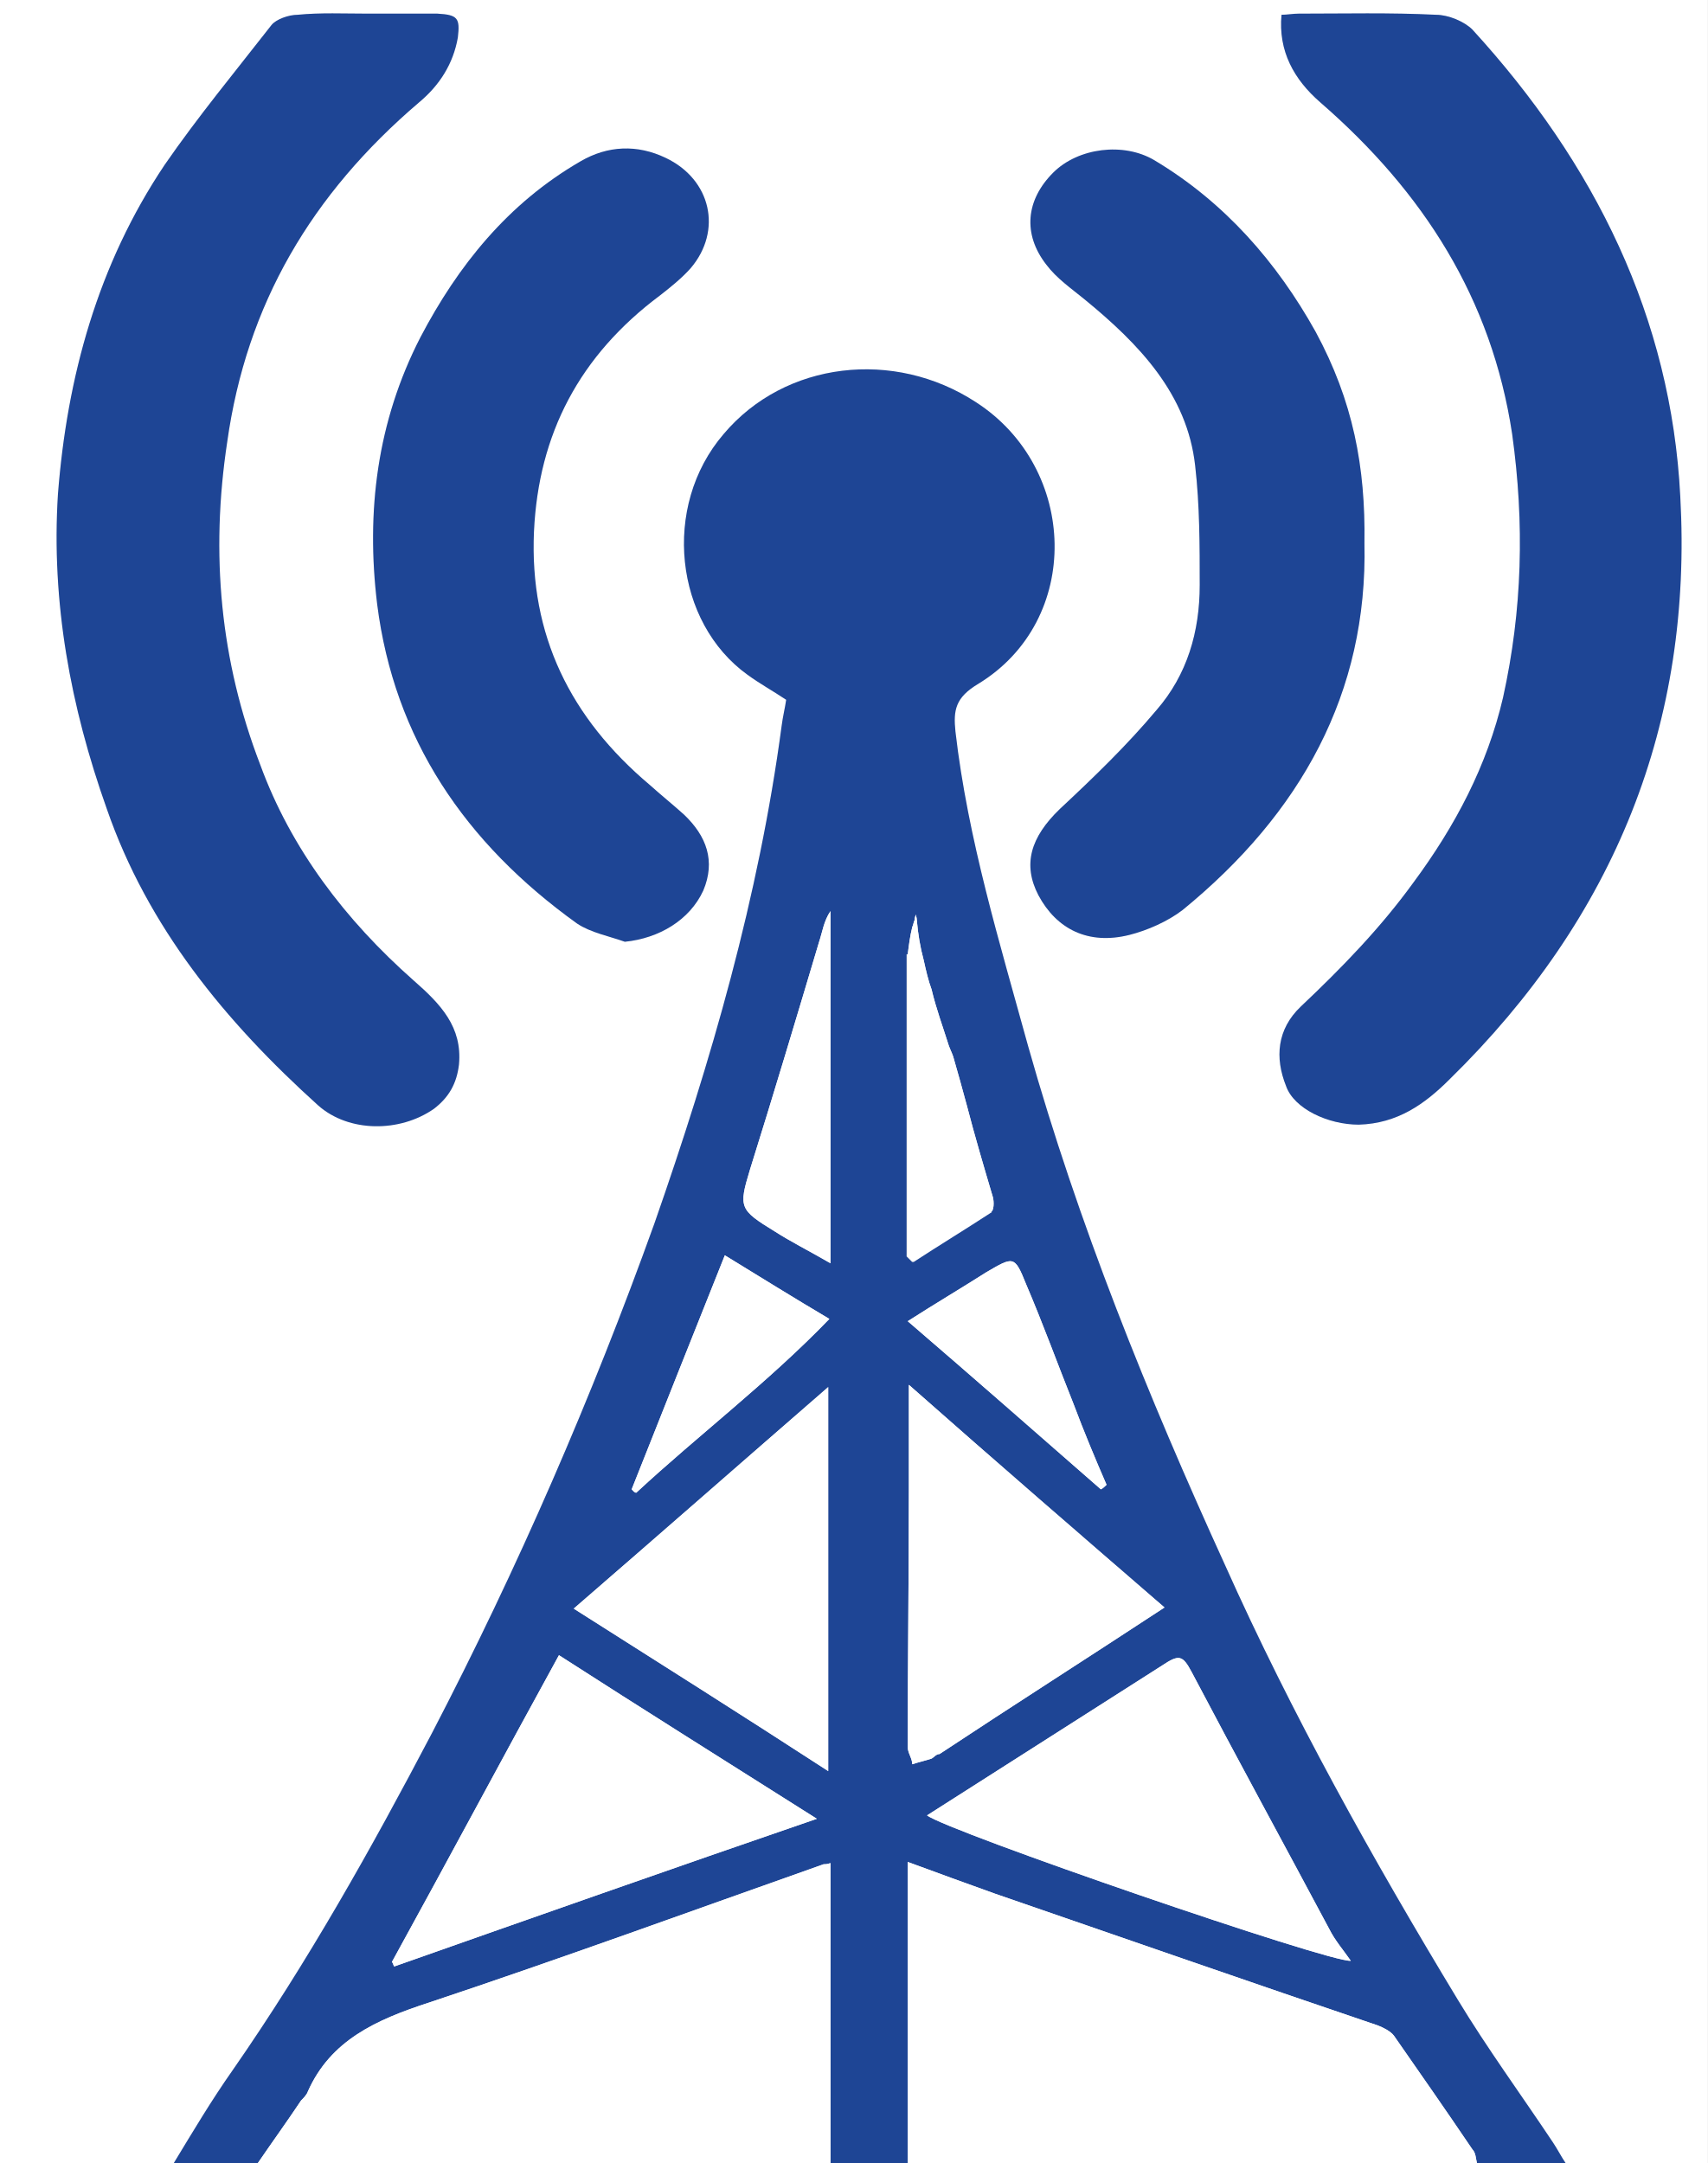
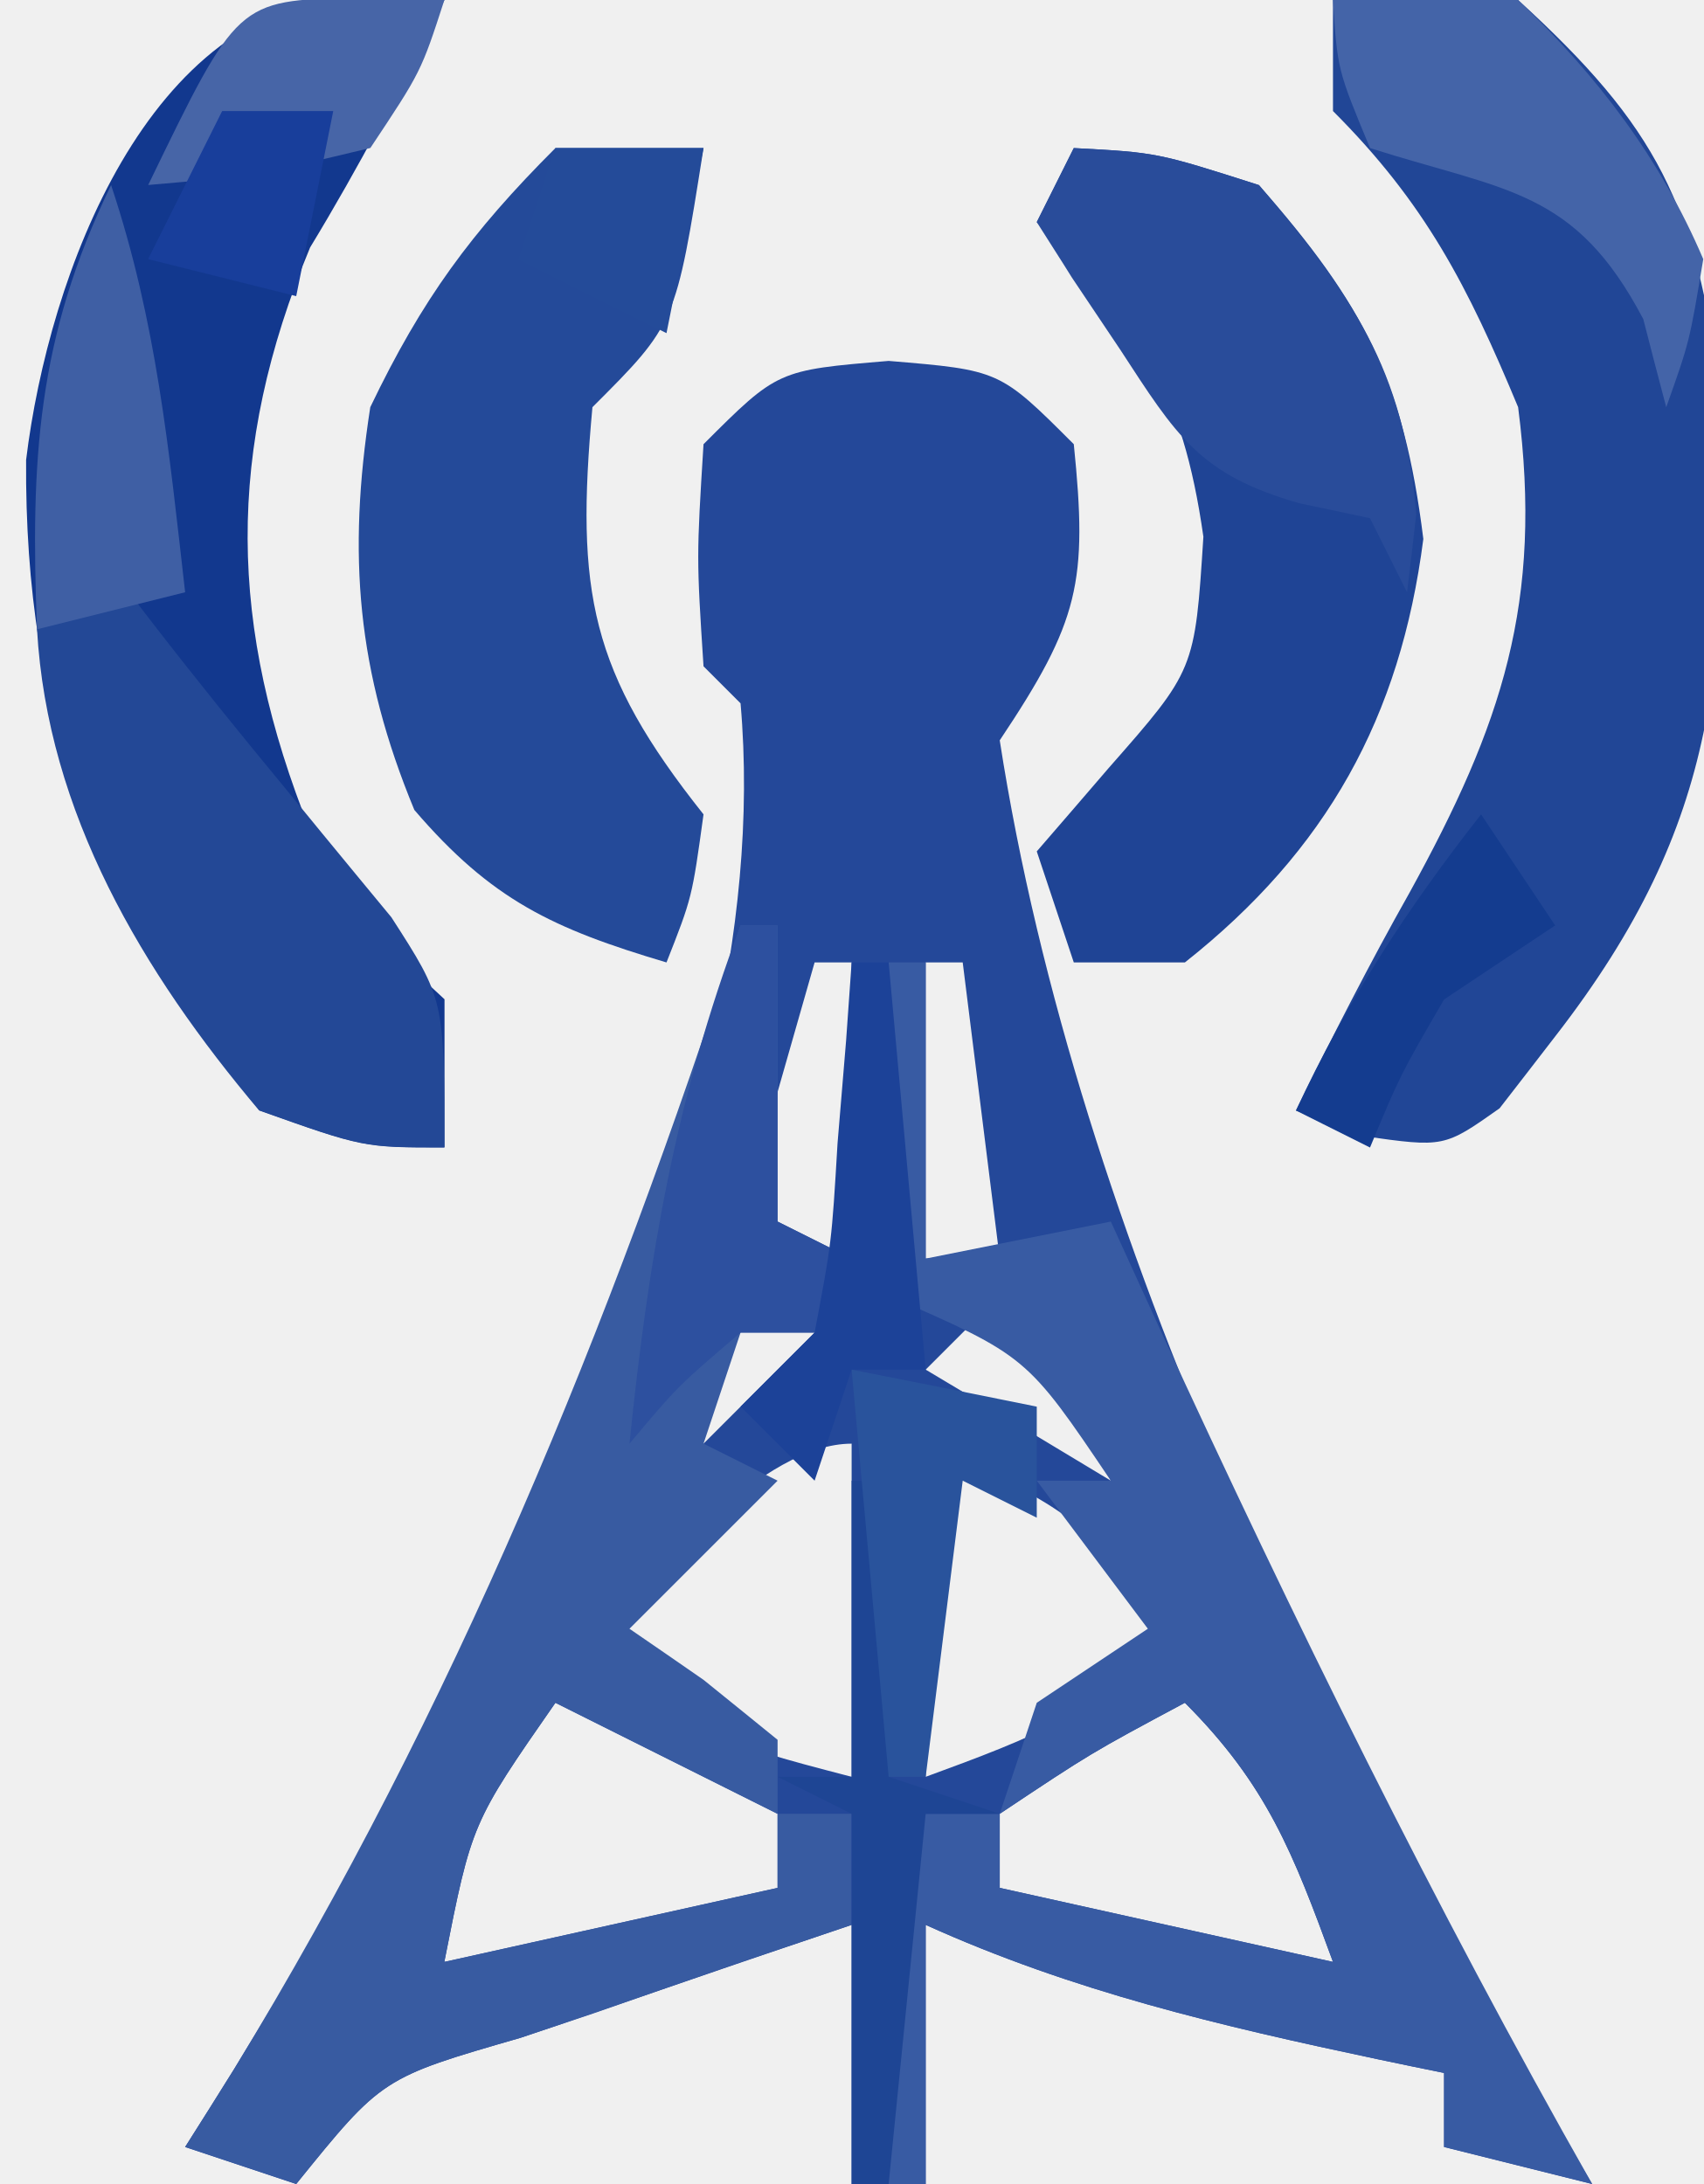
- <svg xmlns="http://www.w3.org/2000/svg" id="Layer_2" data-name="Layer 2" viewBox="0 0 15.03 19.04">
-   <defs>
-     <style>
-       .cls-1 {
-         fill: #fff;
-       }
- 
-       .cls-2 {
-         fill: #1e4595;
-       }
- 
-       .cls-3 {
-         fill: #073afe;
-       }
-     </style>
-   </defs>
-   <g id="Layer_1-2" data-name="Layer 1">
-     <g>
-       <path class="cls-1" d="m0,0v19.04h1.53c.17-.28.33-.55.52-.82.66-.95,1.22-1.95,1.75-2.96.76-1.46,1.41-2.96,1.96-4.49.5-1.43.92-2.88,1.12-4.38.01-.08.03-.16.04-.23-.12-.08-.23-.14-.34-.22-.64-.46-.76-1.48-.21-2.12.54-.64,1.5-.75,2.22-.28.9.58.94,1.92.02,2.48-.2.12-.22.23-.2.42.11.95.39,1.86.64,2.77.44,1.56,1.05,3.07,1.73,4.56.59,1.32,1.3,2.59,2.05,3.83.26.43.56.84.84,1.26.04.06.07.12.11.18h1.25V0H0Zm3.82,9.76c-.3.21-.75.21-1.02-.03-.82-.74-1.5-1.57-1.86-2.61-.32-.9-.49-1.82-.43-2.77.08-1.03.35-2.02.94-2.9.29-.42.62-.82.94-1.23.04-.05.15-.09.23-.09.2-.02.41-.01.62-.01h.61c.18.01.2.04.18.21-.04.23-.16.42-.34.57-.95.81-1.52,1.78-1.69,2.99-.15.99-.06,1.93.29,2.84.27.74.75,1.37,1.35,1.9.24.21.43.41.4.74-.02.17-.09.29-.22.39Zm2.26-7.4c-.08.09-.18.17-.27.24-.71.53-1.07,1.22-1.11,2.08-.04.91.32,1.64,1.02,2.23.1.09.2.17.3.26.2.19.28.41.17.67-.12.26-.39.42-.69.45-.14-.05-.3-.08-.42-.16-.99-.71-1.61-1.63-1.76-2.81-.1-.82,0-1.61.38-2.35.33-.63.77-1.18,1.41-1.55.24-.14.5-.15.75-.03.4.19.5.64.22.97Zm4.33,5.65c-.13.1-.31.18-.47.22-.36.09-.64-.05-.8-.35-.14-.27-.07-.51.19-.76.3-.28.59-.56.85-.87.27-.31.38-.69.38-1.1,0-.35,0-.7-.04-1.05-.07-.63-.49-1.07-.98-1.47-.11-.09-.24-.18-.33-.3-.21-.27-.18-.57.06-.81.22-.22.62-.27.89-.11.62.37,1.08.9,1.42,1.51.33.61.44,1.19.43,1.86.03,1.32-.56,2.38-1.6,3.23Zm2.35,1.49c-.22.22-.46.39-.8.4-.27,0-.57-.14-.64-.34-.1-.25-.08-.5.13-.7.36-.34.7-.69.99-1.09.37-.5.65-1.03.79-1.63.17-.77.19-1.53.08-2.32-.18-1.19-.78-2.13-1.69-2.92-.23-.2-.37-.45-.34-.77.05,0,.1-.01.15-.01.4,0,.81-.01,1.21.01.11,0,.25.06.32.13,1.08,1.18,1.75,2.54,1.83,4.11.11,1.99-.57,3.7-2.03,5.13Z" />
-       <path class="cls-3" d="m8.06,8.05h0v-.02s0,.01,0,.02Zm0,0h0v-.02s0,.01,0,.02Z" />
-       <path class="cls-2" d="m13.67,18.86c-.28-.42-.58-.83-.84-1.26-.75-1.24-1.46-2.51-2.05-3.83-.68-1.49-1.29-3-1.73-4.56-.25-.91-.53-1.82-.64-2.77-.02-.19,0-.3.2-.42.92-.56.88-1.9-.02-2.48-.72-.47-1.68-.36-2.22.28-.55.64-.43,1.66.21,2.12.11.08.22.14.34.22-.01.07-.03.15-.04.23-.2,1.5-.62,2.95-1.12,4.38-.55,1.53-1.2,3.03-1.96,4.49-.53,1.01-1.09,2.01-1.75,2.96-.19.27-.35.54-.52.82h.74c.13-.19.26-.37.38-.55.02-.02.05-.05.06-.08.2-.45.6-.63,1.06-.78,1.17-.39,2.32-.81,3.48-1.22.02,0,.03,0,.06-.01v2.64h.68v-2.65c.27.1.52.19.77.28,1.13.39,2.25.78,3.37,1.16.05.02.11.05.14.09.23.33.46.66.69,1,.03.03.03.08.04.12h.78c-.04-.06-.07-.12-.11-.18Zm-10.2-1.55s-.01-.03-.02-.04c.49-.89.97-1.79,1.47-2.7.73.47,1.48.94,2.27,1.44-1.28.44-2.5.87-3.72,1.3Zm3.82-1.72c-.77-.5-1.5-.96-2.24-1.43.74-.64,1.48-1.29,2.24-1.95v3.38Zm-1.69-2.45s-.03-.02-.04-.03c.27-.68.54-1.36.82-2.06.31.19.6.37.92.56-.54.56-1.15,1.02-1.7,1.53Zm1.71-2.02c-.19-.11-.35-.19-.49-.28-.31-.19-.32-.21-.22-.54.21-.67.41-1.34.61-2.01.03-.09.04-.18.1-.27v3.1Zm.68-2.72c.01-.08.02-.16.04-.24.01-.02.01-.04.02-.06,0-.02.01-.04.01-.05s0-.01,0-.02v.02s.01.03.01.05c.01.12.03.24.06.35.02.09.04.18.07.26.04.17.1.33.15.49.01.03.03.07.04.1.04.14.08.28.12.43.07.27.15.54.23.81.01.04.01.12-.02.13-.23.15-.46.29-.69.44-.02-.02-.03-.03-.05-.05v-2.66Zm.69,2.8c.24-.14.25-.15.35.1.15.35.28.71.42,1.06.09.24.19.48.29.71-.02.02-.03.03-.05.04-.56-.49-1.13-.99-1.7-1.48.25-.16.47-.29.69-.43Zm-.69,4.18c0-.76.01-1.51.01-2.27v-.92c.77.68,1.51,1.32,2.25,1.96-.67.44-1.33.86-1.98,1.29-.03,0-.05.03-.07.04-.06.02-.11.03-.17.05,0-.05-.04-.1-.04-.15Zm.17.6l2.07-1.32c.15-.1.18-.09.26.06.4.76.81,1.51,1.21,2.26.05.1.12.18.19.28-.18.02-3.55-1.14-3.73-1.28Z" />
-       <path class="cls-1" d="m13,19.04h-5.01v-2.65c.27.1.52.19.77.28,1.13.39,2.25.78,3.37,1.16.05.02.11.05.14.09.23.33.46.66.69,1,.03.03.03.08.04.12Z" />
-       <path class="cls-1" d="m7.31,16.4v2.64H2.27c.13-.19.26-.37.38-.55.02-.02.05-.05.06-.08.2-.45.6-.63,1.06-.78,1.17-.39,2.32-.81,3.48-1.22.02,0,.03,0,.06-.01Z" />
-       <path class="cls-2" d="m4.04,9.37c-.02.17-.09.29-.22.39-.3.21-.75.21-1.02-.03-.82-.74-1.5-1.57-1.86-2.61-.32-.9-.49-1.82-.43-2.77.08-1.03.35-2.02.94-2.9.29-.42.62-.82.94-1.23.04-.05.15-.09.23-.09.2-.02.41-.01.62-.01h.61c.18.01.2.04.18.21-.04.23-.16.42-.34.57-.95.81-1.52,1.78-1.69,2.99-.15.99-.06,1.93.29,2.84.27.74.75,1.37,1.35,1.9.24.21.43.41.4.74Z" />
-       <path class="cls-2" d="m12.76,9.5c-.22.22-.46.39-.8.4-.27,0-.57-.14-.64-.34-.1-.25-.08-.5.13-.7.36-.34.7-.69.99-1.09.37-.5.65-1.03.79-1.63.17-.77.19-1.53.08-2.32-.18-1.19-.78-2.13-1.69-2.92-.23-.2-.37-.45-.34-.77.05,0,.1-.01.15-.01.4,0,.81-.01,1.21.01.11,0,.25.06.32.13,1.08,1.18,1.75,2.54,1.83,4.11.11,1.99-.57,3.7-2.03,5.13Z" />
-       <path class="cls-2" d="m6.19,7.84c-.12.26-.39.42-.69.45-.14-.05-.3-.08-.42-.16-.99-.71-1.61-1.63-1.76-2.81-.1-.82,0-1.61.38-2.35.33-.63.77-1.18,1.41-1.55.24-.14.5-.15.75-.03.4.19.5.64.22.97-.08.09-.18.17-.27.24-.71.53-1.07,1.22-1.11,2.08-.04.91.32,1.64,1.02,2.23.1.09.2.17.3.26.2.19.28.41.17.67Z" />
-       <path class="cls-2" d="m12.01,4.78c.03,1.32-.56,2.38-1.6,3.23-.13.1-.31.18-.47.22-.36.09-.64-.05-.8-.35-.14-.27-.07-.51.19-.76.3-.28.59-.56.85-.87.27-.31.38-.69.38-1.1,0-.35,0-.7-.04-1.05-.07-.63-.49-1.07-.98-1.47-.11-.09-.24-.18-.33-.3-.21-.27-.18-.57.06-.81.22-.22.62-.27.89-.11.62.37,1.08.9,1.42,1.51.33.61.44,1.19.43,1.86Z" />
-       <path class="cls-1" d="m11.89,17.26c-.18.02-3.55-1.14-3.73-1.28l2.07-1.32c.15-.1.18-.09.26.06.4.76.81,1.51,1.21,2.26.05.1.12.18.19.28Z" />
-       <path class="cls-1" d="m7.19,16.01c-1.28.44-2.5.87-3.72,1.3-.01-.01-.01-.03-.02-.04.49-.89.97-1.79,1.47-2.7.73.47,1.48.94,2.27,1.44Z" />
-       <path class="cls-1" d="m10.25,14.15c-.67.44-1.33.86-1.98,1.29-.03,0-.05.03-.07.04-.06.02-.11.03-.17.05,0-.05-.04-.1-.04-.15,0-.76.01-1.51.01-2.27v-.92c.77.68,1.51,1.32,2.25,1.96Z" />
-       <path class="cls-1" d="m7.29,12.21v3.38c-.77-.5-1.5-.96-2.24-1.43.74-.64,1.48-1.29,2.24-1.95Z" />
-       <path class="cls-1" d="m7.31,8.02v3.1c-.19-.11-.35-.19-.49-.28-.31-.19-.32-.21-.22-.54.21-.67.41-1.34.61-2.01.03-.09.04-.18.1-.27Z" />
-       <path class="cls-1" d="m8.73,10.67c-.23.15-.46.29-.69.44-.02-.02-.03-.03-.05-.05v-2.66c.01-.08.02-.16.04-.24.01-.02.01-.04.02-.06,0-.02.01-.04.01-.05h0s.01.03.01.05c.01.12.03.24.06.35.02.09.04.18.07.26.04.17.1.33.15.49.01.03.03.07.04.1.04.14.08.28.12.43.07.27.15.54.23.81.01.04.01.12-.02.13Z" />
-       <path class="cls-3" d="m8.07,8.03v.02h0s0-.01,0-.02Z" />
-       <path class="cls-1" d="m7.3,11.61c-.54.56-1.15,1.02-1.7,1.53-.02,0-.03-.02-.04-.03.27-.68.54-1.36.82-2.06.31.19.6.37.92.56Z" />
-       <path class="cls-1" d="m9.74,13.07s-.03.03-.05.04c-.56-.49-1.13-.99-1.7-1.48.25-.16.47-.29.69-.43.24-.14.25-.15.35.1.15.35.28.71.42,1.06.09.24.19.48.29.71Z" />
-     </g>
-   </g>
+ <svg xmlns="http://www.w3.org/2000/svg" version="1.1" width="46" height="59">
+   <path d="M0 0 C3 0.25 3 0.25 5 2.25 C5.38 5.98 5.15 7.03 3 10.25 C5.09 23.73 12.01 37.66 19 49.25 C17.68 48.92 16.36 48.59 15 48.25 C15 47.59 15 46.93 15 46.25 C14.41 46.13 13.82 46.01 13.21 45.88 C8.96 44.98 4.98 44.05 1 42.25 C1 44.56 1 46.87 1 49.25 C0.34 49.25 -0.32 49.25 -1 49.25 C-1 46.94 -1 44.63 -1 42.25 C-3.32 43.03 -5.63 43.83 -7.94 44.62 C-8.6 44.85 -9.26 45.07 -9.94 45.3 C-13.68 46.38 -13.68 46.38 -16 49.25 C-16.99 48.92 -17.98 48.59 -19 48.25 C-18.56 47.56 -18.13 46.87 -17.68 46.15 C-11.44 35.91 -2.92 21.53 -4 9.25 C-4.33 8.92 -4.66 8.59 -5 8.25 C-5.19 5.31 -5.19 5.31 -5 2.25 C-3 0.25 -3 0.25 0 0 Z M-2 16.25 C-2.66 18.56 -3.32 20.87 -4 23.25 C-3.01 23.58 -2.02 23.91 -1 24.25 C-1 21.61 -1 18.97 -1 16.25 C-1.33 16.25 -1.66 16.25 -2 16.25 Z M1 16.25 C1 18.89 1 21.53 1 24.25 C1.66 24.25 2.32 24.25 3 24.25 C2.67 21.61 2.34 18.97 2 16.25 C1.67 16.25 1.34 16.25 1 16.25 Z M-4 25.25 C-4.66 26.9 -5.32 28.55 -6 30.25 C-4.68 28.93 -3.36 27.61 -2 26.25 C-2.66 25.92 -3.32 25.59 -4 25.25 Z M3 25.25 C2.34 25.91 1.68 26.57 1 27.25 C3.48 28.73 3.48 28.73 6 30.25 C5.34 28.6 4.68 26.95 4 25.25 C3.67 25.25 3.34 25.25 3 25.25 Z M1 29.25 C1 32.22 1 35.19 1 38.25 C3.92 37.18 5.78 36.47 8 34.25 C4.83 31 4.83 31 1 29.25 Z M-8 34.25 C-4.91 37.23 -4.91 37.23 -1 38.25 C-1 35.28 -1 32.31 -1 29.25 C-3.41 29.25 -6.25 32.76 -8 34.25 Z M-9 36.25 C-11.26 39.5 -11.26 39.5 -12 43.25 C-9.03 42.59 -6.06 41.93 -3 41.25 C-3 40.59 -3 39.93 -3 39.25 C-4.98 38.26 -6.96 37.27 -9 36.25 Z M8 36.25 C5.46 37.61 5.46 37.61 3 39.25 C3 39.91 3 40.57 3 41.25 C7.45 42.24 7.45 42.24 12 43.25 C10.93 40.33 10.22 38.47 8 36.25 Z " fill="#244899" transform="translate(24,9.75)" />
+   <path d="M0 0 C0.78 0.04 1.57 0.08 2.38 0.12 C1.23 2.41 0.08 4.62 -1.25 6.81 C-3.54 12.32 -3.46 17.04 -1.25 22.56 C0.27 25.17 0.27 25.17 2.38 27.12 C2.38 28.45 2.38 29.77 2.38 31.12 C0.19 31.12 0.19 31.12 -2.62 30.12 C-7.01 24.71 -8.97 19.48 -8.92 12.55 C-8.31 7.54 -5.63 0.27 0 0 Z " fill="#12388E" transform="translate(9.625,-0.125)" />
+   <path d="M0 0 C2.19 -0.44 2.19 -0.44 5 0 C8.76 3.43 9.81 5.53 10.45 10.59 C10.65 17.82 10.54 22.15 6 28 C5.51 28.64 5.01 29.28 4.5 29.94 C3 31 3 31 0.81 30.69 C0.21 30.46 -0.38 30.23 -1 30 C-0.02 28.01 0.98 26.04 2.07 24.11 C4.56 19.58 5.68 16.28 5 11 C3.64 7.73 2.5 5.5 0 3 C0 2.01 0 1.02 0 0 Z " fill="#214696" transform="translate(36,0)" />
+   <path d="M0 0 C0.33 0 0.66 0 1 0 C1 2.64 1 5.28 1 8 C1.66 8.33 2.32 8.66 3 9 C3 9.66 3 10.32 3 11 C2.01 11 1.02 11 0 11 C-0.33 11.99 -0.66 12.98 -1 14 C-0.34 14.33 0.32 14.66 1 15 C-0.32 16.32 -1.64 17.64 -3 19 C-2.34 19.45 -1.68 19.91 -1 20.38 C-0.34 20.91 0.32 21.45 1 22 C1 22.66 1 23.32 1 24 C1.66 24 2.32 24 3 24 C3 24.99 3 25.98 3 27 C2 27.34 1 27.68 -0.03 28.02 C-1.33 28.47 -2.63 28.92 -3.94 29.38 C-4.6 29.6 -5.26 29.82 -5.94 30.05 C-9.68 31.13 -9.68 31.13 -12 34 C-12.99 33.67 -13.98 33.34 -15 33 C-14.56 32.31 -14.13 31.62 -13.68 30.9 C-7.7 21.08 -3.56 10.94 0 0 Z M-5 21 C-7.26 24.25 -7.26 24.25 -8 28 C-5.03 27.34 -2.06 26.68 1 26 C1 25.34 1 24.68 1 24 C-0.98 23.01 -2.96 22.02 -5 21 Z " fill="#385BA1" transform="translate(20,25)" />
+   <path d="M0 0 C0.33 0 0.66 0 1 0 C1 2.64 1 5.28 1 8 C2.65 7.67 4.3 7.34 6 7 C6.44 7.96 6.87 8.91 7.32 9.89 C10.94 17.76 14.72 25.46 19 33 C17.68 32.67 16.36 32.34 15 32 C15 31.34 15 30.68 15 30 C14.41 29.88 13.82 29.76 13.21 29.63 C8.96 28.73 4.98 27.8 1 26 C1 28.31 1 30.62 1 33 C0.67 33 0.34 33 0 33 C-0.12 25.25 -0.12 25.25 1 23 C1.66 23 2.32 23 3 23 C3.33 22.01 3.66 21.02 4 20 C4.99 19.34 5.98 18.68 7 18 C6.01 16.68 5.02 15.36 4 14 C4.66 14 5.32 14 6 14 C3.73 10.63 3.73 10.63 0 9 C0 6.03 0 3.06 0 0 Z M8 20 C5.46 21.36 5.46 21.36 3 23 C3 23.66 3 24.32 3 25 C7.45 25.99 7.45 25.99 12 27 C10.93 24.08 10.22 22.22 8 20 Z " fill="#385BA3" transform="translate(24,26)" />
+   <path d="M0 0 C2.25 0.12 2.25 0.12 5 1 C7.83 4.22 8.91 6.29 9.44 10.56 C8.82 15.38 6.83 18.97 3 22 C2.01 22 1.02 22 0 22 C-0.33 21.01 -0.66 20.02 -1 19 C-0.36 18.26 0.28 17.52 0.94 16.75 C3.27 14.1 3.27 14.1 3.5 10.5 C2.93 6.5 1.78 4.86 -1 2 C-0.67 1.34 -0.34 0.68 0 0 Z " fill="#1F4495" transform="translate(29,4)" />
+   <path d="M0 0 C1.32 0 2.64 0 4 0 C3.25 4.75 3.25 4.75 1 7 C0.54 11.99 0.94 14.15 4 18 C3.69 20.25 3.69 20.25 3 22 C-0.06 21.09 -1.72 20.32 -3.81 17.88 C-5.36 14.13 -5.62 11 -5 7 C-3.6 4.08 -2.28 2.28 0 0 Z " fill="#244A99" transform="translate(15,4)" />
+   <path d="M0 0 C0.63 0.85 0.63 0.85 1.27 1.72 C2.42 3.24 3.61 4.74 4.82 6.22 C5.44 6.97 6.05 7.72 6.69 8.5 C7.31 9.25 7.93 10.01 8.57 10.78 C10 13 10 13 10 17 C7.81 17 7.81 17 5 16 C1.85 12.27 -0.72 7.95 -1 3 C-0.67 2.01 -0.34 1.02 0 0 Z " fill="#234896" transform="translate(2,14)" />
+   <path d="M0 0 C2.25 0.12 2.25 0.12 5 1 C7.52 3.99 8.91 5.95 9.25 9.88 C9.17 10.58 9.09 11.28 9 12 C8.67 11.34 8.34 10.68 8 10 C7.38 9.87 6.75 9.73 6.11 9.6 C3.39 8.83 2.77 7.77 1.25 5.44 C0.82 4.8 0.39 4.16 -0.05 3.5 C-0.36 3 -0.68 2.51 -1 2 C-0.67 1.34 -0.34 0.68 0 0 Z " fill="#294C9A" transform="translate(29,4)" />
+   <path d="M0 0 C2.19 -0.44 2.19 -0.44 5 0 C7.15 2.06 8.83 4.26 10 7 C9.63 9.23 9.63 9.23 9 11 C8.79 10.22 8.59 9.43 8.38 8.62 C6.53 5.1 4.67 5.17 1 4 C0.12 1.88 0.12 1.88 0 0 Z " fill="#4464A8" transform="translate(36,0)" />
+   <path d="M0 0 C0.33 0 0.66 0 1 0 C1 2.64 1 5.28 1 8 C1.66 8.33 2.32 8.66 3 9 C3 9.66 3 10.32 3 11 C2.01 11 1.02 11 0 11 C-1.69 12.44 -1.69 12.44 -3 14 C-2.49 9.03 -1.77 4.71 0 0 Z " fill="#2D509F" transform="translate(20,25)" />
+   <path d="M0 0 C0.33 0 0.66 0 1 0 C1 2.64 1 5.28 1 8 C1.99 8.33 2.98 8.66 4 9 C3.34 9 2.68 9 2 9 C1.67 12.3 1.34 15.6 1 19 C0.67 19 0.34 19 0 19 C0 15.7 0 12.4 0 9 C-0.66 8.67 -1.32 8.34 -2 8 C-1.34 8 -0.68 8 0 8 C0 5.36 0 2.72 0 0 Z " fill="#1E4594" transform="translate(23,40)" />
+   <path d="M0 0 C1.23 3.69 1.56 7.14 2 11 C0.68 11.33 -0.64 11.66 -2 12 C-2.18 7.45 -2 4.12 0 0 Z " fill="#3F5FA4" transform="translate(3,5)" />
+   <path d="M0 0 C2.48 0.49 2.48 0.49 5 1 C5 1.99 5 2.98 5 4 C4.34 3.67 3.68 3.34 3 3 C2.67 5.64 2.34 8.28 2 11 C1.67 11 1.34 11 1 11 C0.67 7.37 0.34 3.74 0 0 Z " fill="#29539C" transform="translate(23,37)" />
+   <path d="M0 0 C1.21 0.03 1.21 0.03 2.44 0.06 C1.81 2 1.81 2 0.44 4.06 C-2.69 4.81 -2.69 4.81 -5.56 5.06 C-3.15 0.08 -3.15 0.08 0 0 Z " fill="#4765A7" transform="translate(9.5625,-0.0625)" />
+   <path d="M0 0 C0.33 0 0.66 0 1 0 C1.33 3.63 1.66 7.26 2 11 C1.34 11 0.68 11 0 11 C-0.33 11.99 -0.66 12.98 -1 14 C-1.66 13.34 -2.32 12.68 -3 12 C-2.34 11.34 -1.68 10.68 -1 10 C-0.54 7.57 -0.54 7.57 -0.38 4.88 C-0.3 3.96 -0.23 3.05 -0.15 2.12 C-0.1 1.42 -0.05 0.72 0 0 Z " fill="#1C4298" transform="translate(23,26)" />
+   <path d="M0 0 C0.66 0.99 1.32 1.98 2 3 C1.01 3.66 0.02 4.32 -1 5 C-2.19 7.05 -2.19 7.05 -3 9 C-3.66 8.67 -4.32 8.34 -5 8 C-3.63 5.05 -2.01 2.56 0 0 Z " fill="#143C8F" transform="translate(40,22)" />
+   <path d="M0 0 C1.32 0 2.64 0 4 0 C3.67 1.65 3.34 3.3 3 5 C1.68 4.34 0.36 3.68 -1 3 C-0.67 2.01 -0.34 1.02 0 0 Z " fill="#244B99" transform="translate(15,4)" />
+   <path d="M0 0 C0.99 0 1.98 0 3 0 C2.67 1.65 2.34 3.3 2 5 C0.68 4.67 -0.64 4.34 -2 4 C-1.34 2.68 -0.68 1.36 0 0 Z " fill="#183E9B" transform="translate(6,3)" />
</svg>
